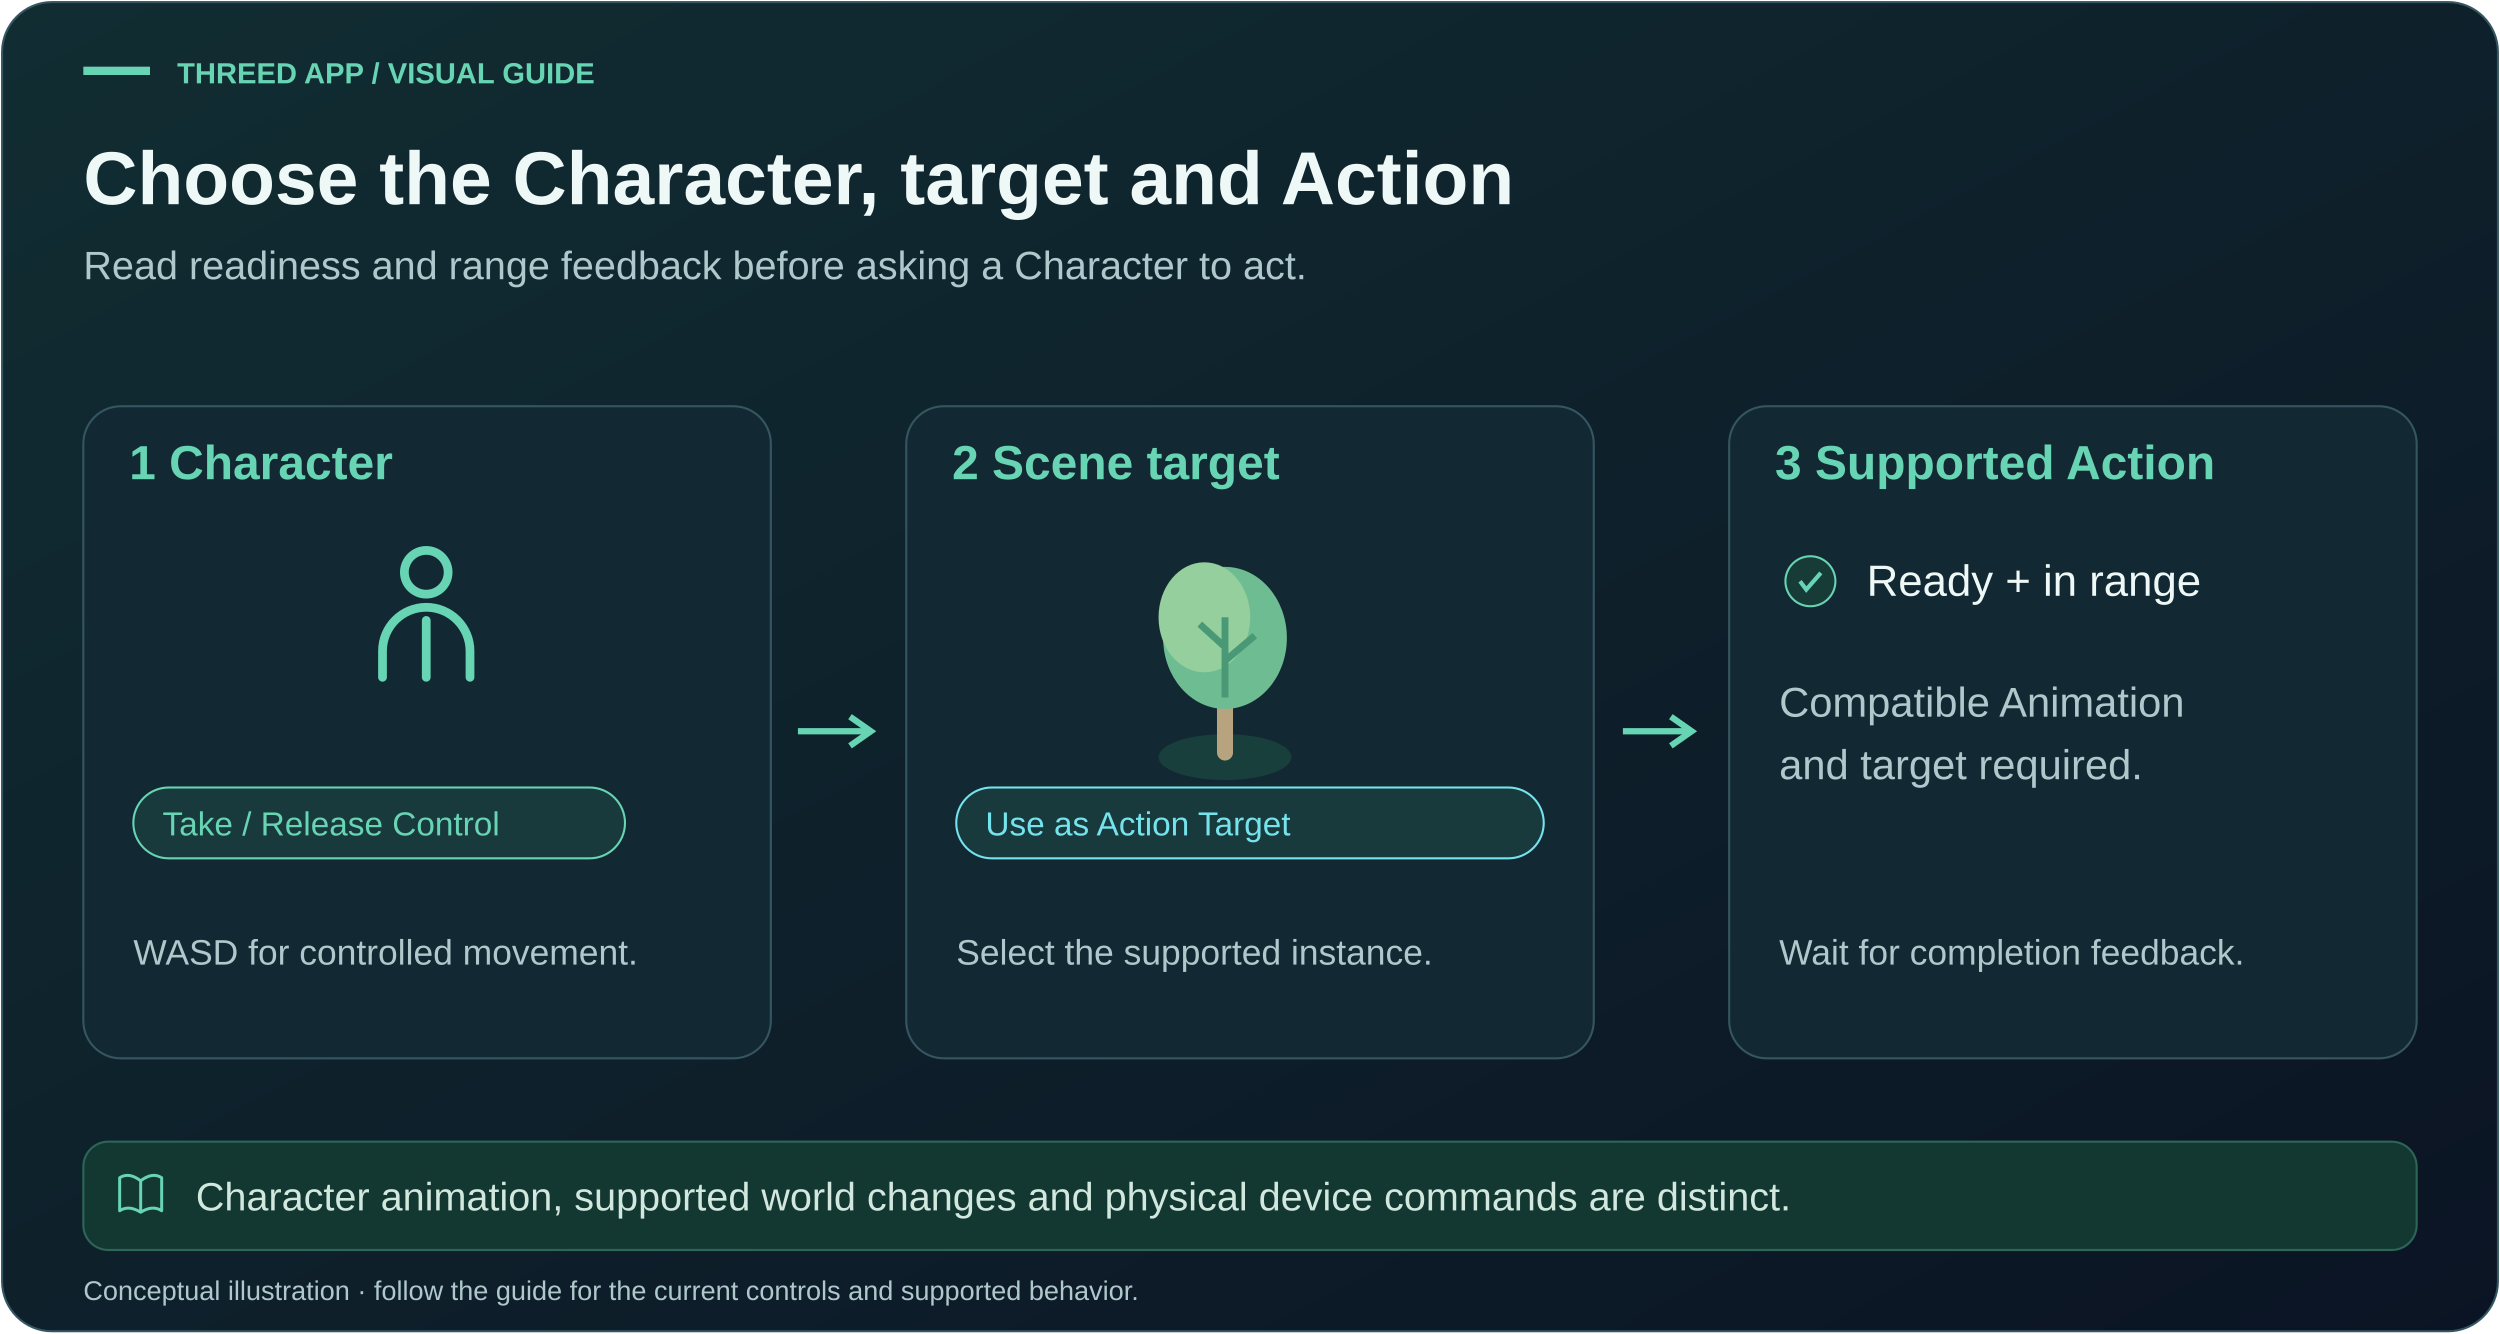
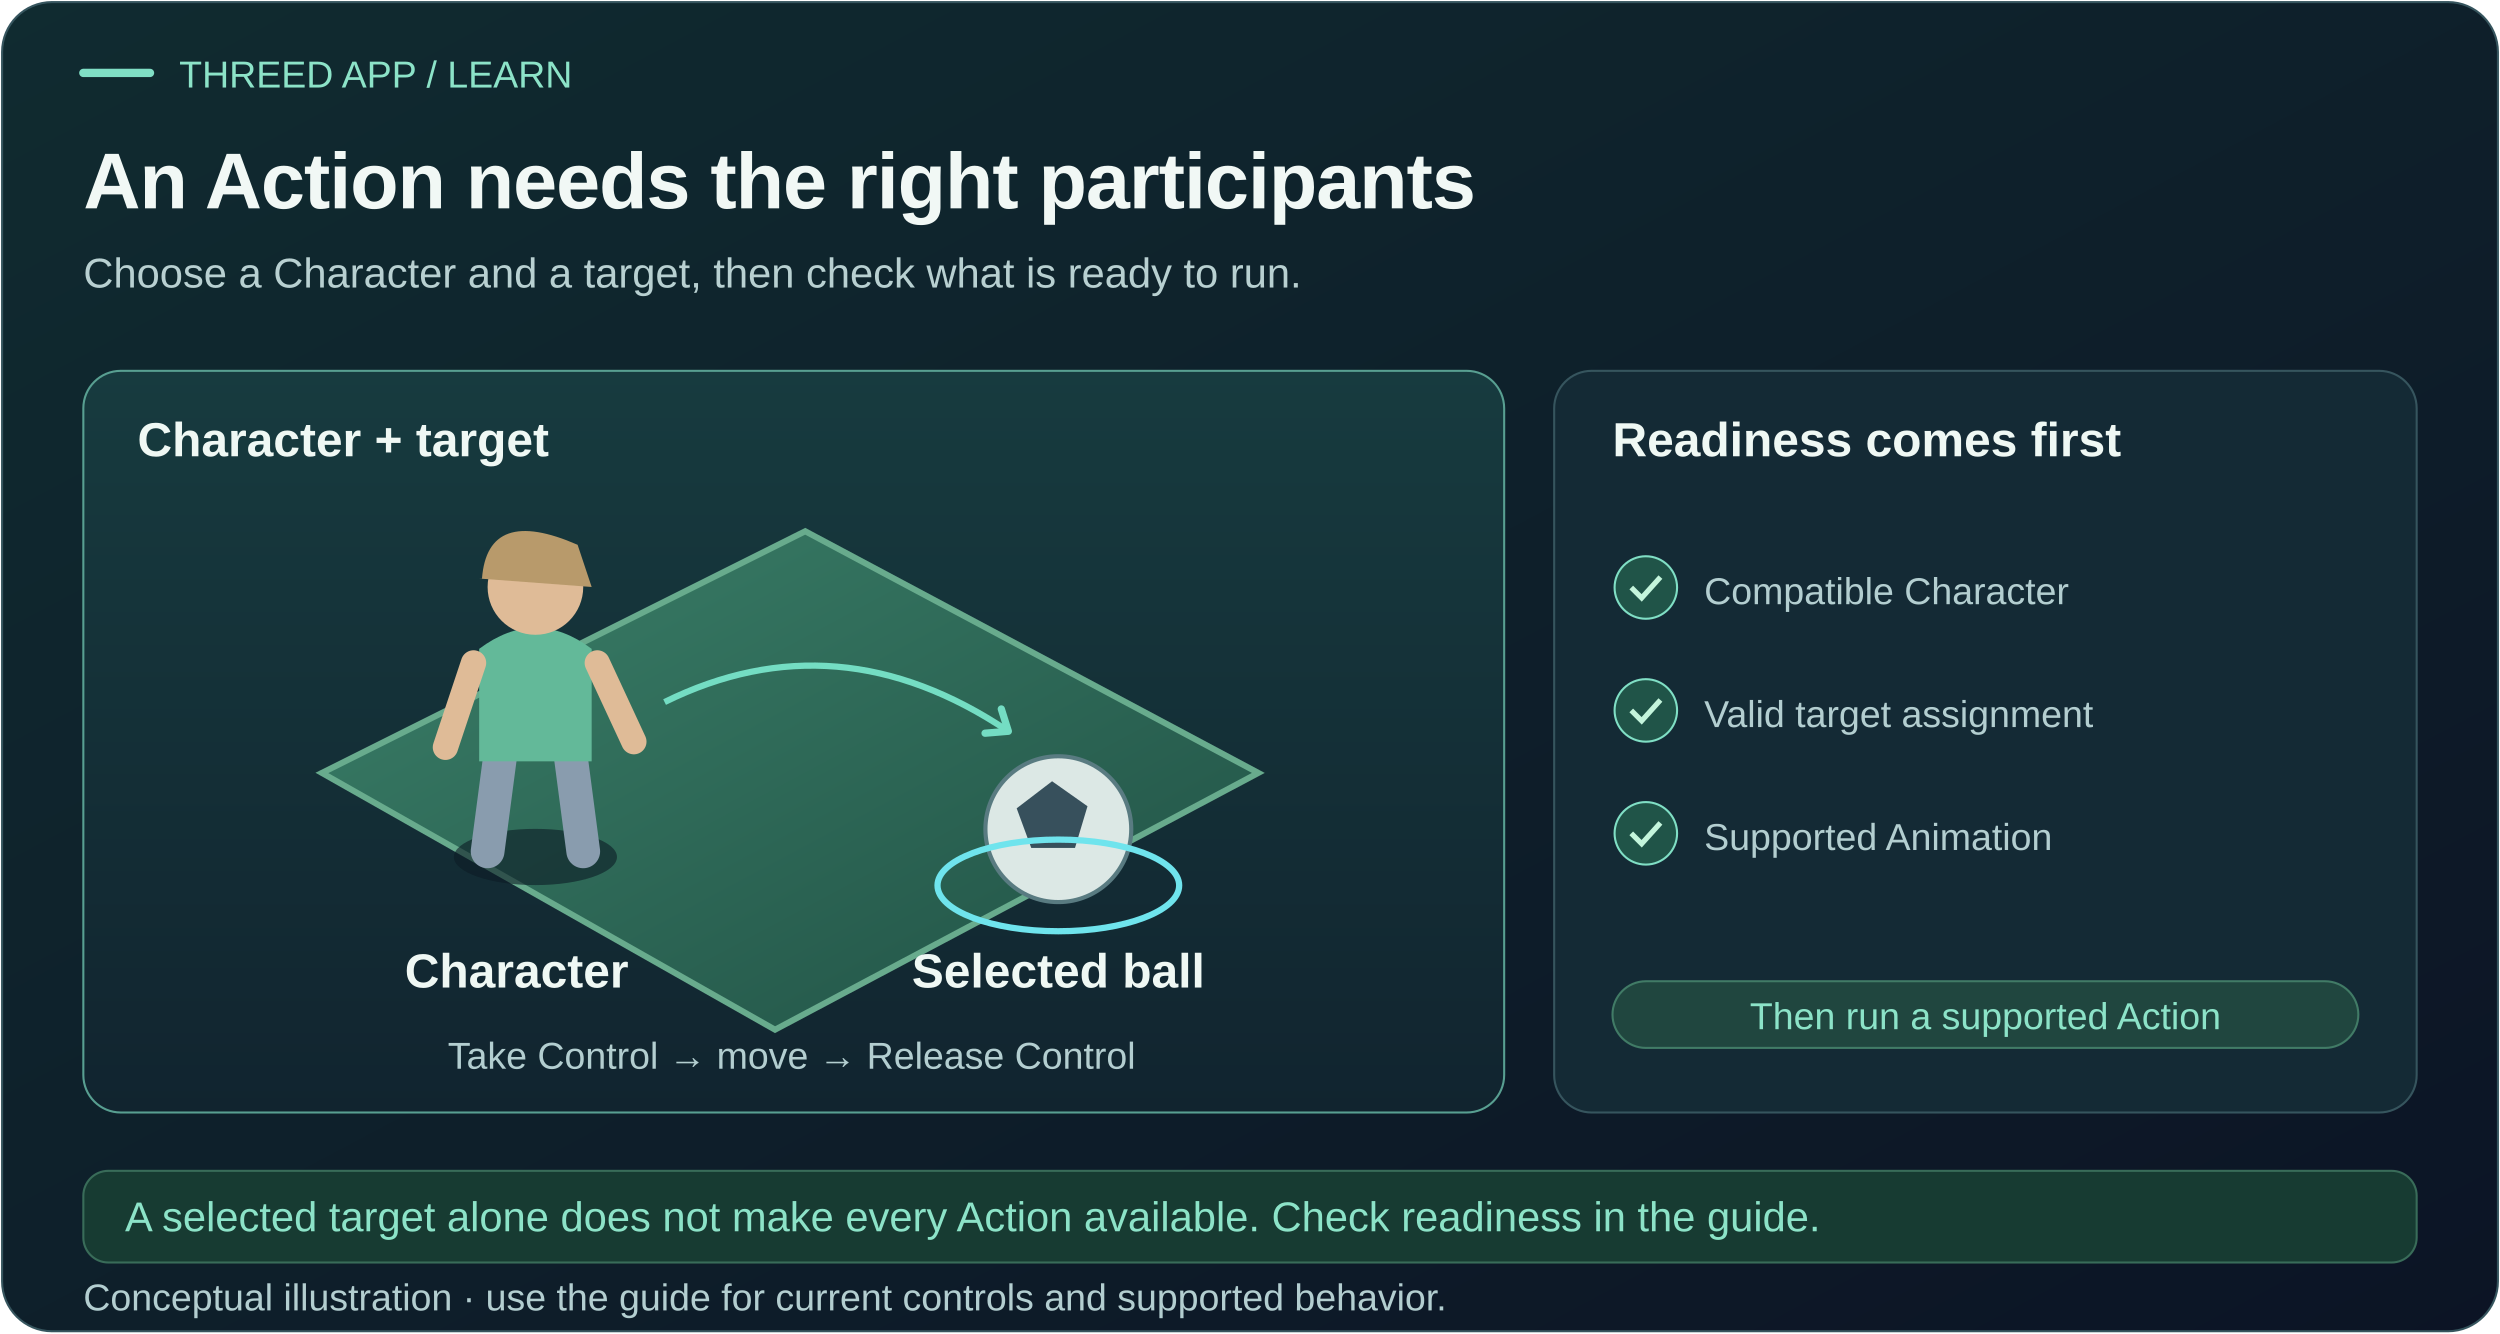
<svg xmlns="http://www.w3.org/2000/svg" width="1200" height="640" viewBox="0 0 1200 640" role="img" aria-labelledby="title description">
  <defs>
-     <linearGradient id="background" x2="1" y2="1">
-       <stop stop-color="#112d32" />
-       <stop offset="1" stop-color="#0b1424" />
+     <linearGradient id="background" x1="0" y1="0" x2="1" y2="1">
+       <stop stop-color="#102b30" />
+       <stop offset="1" stop-color="#0c1425" />
    </linearGradient>
-     <pattern id="grid" width="20" height="20" patternUnits="userSpaceOnUse">
-       <rect width="20" height="20" fill="#102331" />
-       <path d="M20 0H0V20" fill="none" stroke="#244552" stroke-width=".7" />
+     <linearGradient id="project" x1="0" y1="0" x2="0" y2="1">
+       <stop stop-color="#173b3f" />
+       <stop offset="1" stop-color="#11242f" />
+     </linearGradient>
+     <linearGradient id="ground" x1="0" y1="0" x2="1" y2="1">
+       <stop stop-color="#3b8069" />
+       <stop offset="1" stop-color="#205044" />
+     </linearGradient>
+     <pattern id="plan-grid" width="22" height="22" patternUnits="userSpaceOnUse">
+       <path d="M22 0H0V22" fill="none" stroke="#1e3e52" stroke-width="1" />
    </pattern>
+     <pattern id="scene-grid" width="44" height="44" patternUnits="userSpaceOnUse">
+       <path d="M44 0H0V44" fill="none" stroke="#438775" stroke-width="1" opacity=".24" />
+     </pattern>
+     <marker id="arrow" viewBox="0 0 12 12" refX="8" refY="6" markerWidth="7" markerHeight="7" orient="auto-start-reverse">
+       <path d="m3 2 5 4-5 4" fill="none" stroke="#74ddc3" stroke-width="2" stroke-linecap="round" stroke-linejoin="round" />
+     </marker>
+     <g id="tree">
+       <path d="M0 2V38" stroke="#b99569" stroke-width="7" stroke-linecap="round" />
+       <ellipse cx="3" cy="-4" rx="25" ry="29" fill="#68b78b" />
+       <ellipse cx="-9" cy="-12" rx="19" ry="23" fill="#92d39b" />
+       <path d="M0 5V-19M0-2l-10-8M0-8l11-8" fill="none" stroke="#438b65" stroke-width="3" stroke-linecap="round" />
+     </g>
+     <g id="bench">
+       <path d="M-23 7v17m40-22v17" stroke="#99b7b5" stroke-width="5" stroke-linecap="round" />
+       <path d="m-30-3 45-17 16 9-45 18z" fill="#d7af78" />
+       <path d="m-30-3 16 10v7L-30 4z" fill="#9c784e" />
+       <path d="m-27-17 43-16v10l-43 16z" fill="#e4bd88" />
+       <path d="m-25-8-2-17M17-23v-12" fill="none" stroke="#99b7b5" stroke-width="4" />
+     </g>
+     <g id="house">
+       <path d="m-68-4 78 42v76l-78-42z" fill="#d2e4da" />
+       <path d="m10 38 88-47v76l-88 47z" fill="#8fb5ac" />
+       <path d="m-68-4 39-23 39 65z" fill="#e4eee7" />
+       <path d="m-31-29 96-51 45 69-96 51z" fill="#354b60" />
+       <path d="m-76-8 96-51 45-21-96 51z" fill="#547285" />
+       <path d="m-31-29 96-51m-96 51 45 69" fill="none" stroke="#718b99" stroke-width="2" />
+       <path d="m-18 48 18 10v48l-18-10z" fill="#406767" />
+       <path d="m-51 22 23 13v24l-23-13z" fill="#2c686e" stroke="#edf5ed" stroke-width="4" />
+       <path d="m36 39 32-17v28L36 67z" fill="#2c686e" stroke="#dbece2" stroke-width="4" />
+       <path d="m52 30 0 28M36 53l32-17" fill="none" stroke="#dbece2" stroke-width="3" />
+     </g>
+     <g id="plan">
+       <rect x="-139" y="-91" width="278" height="182" rx="8" fill="#102331" stroke="#36576a" />
+       <rect x="-139" y="-91" width="278" height="182" rx="8" fill="url(#plan-grid)" />
+       <path d="M-105-61H105V61H40M-5 61H-105V-61" fill="none" stroke="#d2e7dc" stroke-width="5" />
+       <path d="M-5 61V16a45 45 0 0 1 45 45" fill="none" stroke="#80dfc5" stroke-width="2" />
+       <path d="M30-61H77" stroke="#6ee5ed" stroke-width="7" />
+       <path d="M-105-61H105" stroke="#6ee5ed" stroke-width="3" />
+       <circle cx="-105" cy="-61" r="5" fill="#6ee5ed" />
+       <circle cx="105" cy="-61" r="5" fill="#6ee5ed" />
+     </g>
+     <g id="room">
+       <path d="m-130 40 130-75 130 75-130 75z" fill="#bca47e" stroke="#d2ba95" />
+       <path d="M-130 40V-70L0-145V-35z" fill="#d0e5dc" />
+       <path d="M0-145 130-70V40L0-35z" fill="#8eb5a9" />
+       <path d="m-100-59 59-34v53l-59 34z" fill="#24666b" stroke="#edf8f0" stroke-width="5" />
+       <path d="m-70-76 0 54m-30-10 59-34" fill="none" stroke="#edf8f0" stroke-width="3" />
+       <path d="m74-19 35 20v53L74 34z" fill="#315a59" stroke="#e2eee5" stroke-width="4" />
+       <path d="m-130 40 130 75 130-75" fill="none" stroke="#7be3ce" stroke-width="4" />
+     </g>
+     <g id="map">
+       <rect x="-135" y="-83" width="270" height="166" rx="10" fill="#285345" stroke="#6fae87" />
+       <path d="M-124-70h62v58h-62zm179 18h66v65H55zM-109 36h99v32h-99zM38 42h72v29H38z" fill="#406d50" stroke="#74986a" />
+       <path d="M-127 11H127M10-83V83" stroke="#bda67b" stroke-width="15" />
+       <path d="M-127 11H127M10-83V83" stroke="#e0cba4" stroke-width="2" stroke-dasharray="8 8" />
+       <circle cx="-39" cy="-31" r="14" fill="#77d6bc" stroke="#d3f3e5" stroke-width="2" />
+       <path d="m-47-29 8 16 8-16" fill="#77d6bc" />
+     </g>
+     <g id="person">
+       <ellipse cy="61" rx="29" ry="10" fill="#0b1b24" opacity=".6" />
+       <path d="m-12 21-5 38m29-38 5 38" fill="none" stroke="#899cae" stroke-width="12" stroke-linecap="round" />
+       <path d="M-20-13q20-15 40 0v40h-40z" fill="#63b999" />
+       <path d="m-22-8-10 30m54-30 13 28" fill="none" stroke="#dfbb97" stroke-width="9" stroke-linecap="round" />
+       <circle cy="-35" r="17" fill="#dfbb97" />
+       <path d="M-19-38q2-26 34-12l5 15-40-3z" fill="#b89a6b" />
+     </g>
+     <g id="save" fill="none" stroke="#9de5ca" stroke-width="4" stroke-linejoin="round">
+       <path d="M-34-40h50l18 18v62h-68zM-20-40v24H12v-24M-20 40V7h40v33" />
+     </g>
+     <g id="file">
+       <path d="M-32-43h42l22 22v64h-64z" fill="#1b3b46" stroke="#8acdbd" stroke-width="3" />
+       <path d="M10-43v22h22M-18-5h35M-18 9h35M-18 23H6" fill="none" stroke="#8acdbd" stroke-width="3" />
+     </g>
+     <g id="album">
+       <rect x="-68" y="-68" width="136" height="136" rx="8" fill="#264a4d" stroke="#80c4ad" stroke-width="2" />
+       <circle r="53" fill="#0d202a" stroke="#598b83" stroke-width="3" />
+       <circle r="39" fill="none" stroke="#375a60" />
+       <circle r="28" fill="none" stroke="#375a60" />
+       <circle r="18" fill="#d6b16d" />
+       <circle r="5" fill="#18343b" />
+       <path d="m-60-45 21-15m79 113 20-16" stroke="#80dfc5" stroke-width="3" />
+     </g>
+     <g id="lock" fill="none" stroke="#efb6a7" stroke-width="4" stroke-linejoin="round">
+       <rect x="-25" y="-7" width="50" height="42" rx="7" />
+       <path d="M-16-7v-17a16 16 0 0 1 32 0v17M0 8v12" />
+     </g>
+     <style>
+  text { font-family: "Segoe UI", Arial, sans-serif; }
+  .title { fill: #f1f8f5; font-size: 38px; font-weight: 700; letter-spacing: -.5px; }
+  .heading { fill: #eff8f4; font-size: 23px; font-weight: 600; }
+  .body { fill: #b8d0d1; font-size: 20px; }
+  .small { fill: #b3ced0; font-size: 18px; }
+  .accent { fill: #8ce3c8; }
+  .value { fill: #e8f7ee; font-size: 30px; font-weight: 600; }
+ </style>
  </defs>
-   <g font-family="Segoe UI, Arial, sans-serif">
-     <rect x="1" y="1" width="1198" height="638" rx="24" fill="url(#background)" stroke="#355661" />
-     <path d="M40 34L72 34" fill="none" stroke="#67d4b3" stroke-width="4" />
-     <text x="85" y="40" fill="#67d4b3" font-size="14" font-weight="600">THREED APP / VISUAL GUIDE</text>
-     <text x="40" y="98" fill="#eef8f6" font-size="36" font-weight="700">Choose the Character, target and Action</text>
-     <text x="40" y="134" fill="#afc8cb" font-size="19" font-weight="400">Read readiness and range feedback before asking a Character to act.</text>
-     <rect x="40" y="195" width="330" height="313" rx="18" fill="#122832" stroke="#355661" />
-     <text x="62" y="230" fill="#67d4b3" font-size="23" font-weight="600">1  Character</text>
-     <g transform="translate(171 260) scale(2.1)">
-       <g fill="none" stroke="#67d4b3" stroke-width="2" stroke-linecap="round" stroke-linejoin="round">
-         <circle cx="16" cy="7" r="5" />
-         <path d="M6 31v-6a10 10 0 0 1 20 0v6M16 18v13" />
-       </g>
-     </g>
-     <rect x="64" y="378" width="236" height="34" rx="17" fill="#183a3c" stroke="#67d4b3" />
-     <text x="78" y="401" fill="#67d4b3" font-size="16" font-weight="400">Take / Release Control</text>
-     <text x="64" y="463" fill="#afc8cb" font-size="17" font-weight="400">WASD for controlled movement.</text>
-     <path d="M383 351L418 351" fill="none" stroke="#67d4b3" stroke-width="3" />
-     <path d="m408 344 10 7-10 7" fill="none" stroke="#67d4b3" stroke-width="3" />
-     <rect x="435" y="195" width="330" height="313" rx="18" fill="#122832" stroke="#355661" />
-     <text x="457" y="230" fill="#67d4b3" font-size="23" font-weight="600">2  Scene target</text>
-     <g transform="translate(588 326) scale(1.1)">
-       <ellipse cy="34" rx="29" ry="10" fill="#183f3c" />
-       <path d="M0 32V-17" stroke="#b7a47e" stroke-width="7" stroke-linecap="round" />
-       <ellipse cy="-18" rx="27" ry="31" fill="#6ebc92" />
-       <ellipse cx="-9" cy="-27" rx="20" ry="24" fill="#95cf9d" />
-       <path d="M0 8v-35m0 13-11-10M0-8l13-11" stroke="#4a9976" stroke-width="3" fill="none" />
-     </g>
-     <rect x="459" y="378" width="282" height="34" rx="17" fill="#183a3c" stroke="#75e3ed" />
-     <text x="473" y="401" fill="#75e3ed" font-size="16" font-weight="400">Use as Action Target</text>
-     <text x="459" y="463" fill="#afc8cb" font-size="17" font-weight="400">Select the supported instance.</text>
-     <path d="M779 351L812 351" fill="none" stroke="#67d4b3" stroke-width="3" />
-     <path d="m802 344 10 7-10 7" fill="none" stroke="#67d4b3" stroke-width="3" />
-     <rect x="830" y="195" width="330" height="313" rx="18" fill="#122832" stroke="#355661" />
-     <text x="852" y="230" fill="#67d4b3" font-size="23" font-weight="600">3  Supported Action</text>
-     <circle cx="869" cy="279" r="12" fill="#173c38" stroke="#67d4b3" />
-     <path d="m864 279 3 4 7-8" fill="none" stroke="#67d4b3" stroke-width="2" />
-     <text x="896" y="286" fill="#eef8f6" font-size="21" font-weight="400">Ready + in range</text>
-     <text x="854" y="344" fill="#afc8cb" font-size="20" font-weight="400">Compatible Animation</text>
-     <text x="854" y="374" fill="#afc8cb" font-size="20" font-weight="400">and target required.</text>
-     <text x="854" y="463" fill="#afc8cb" font-size="17" font-weight="400">Wait for completion feedback.</text>
-     <rect x="40" y="548" width="1120" height="52" rx="12" fill="#123831" stroke="#2d6557" />
-     <g transform="translate(56 561) scale(0.72)">
-       <g fill="none" stroke="#67d4b3" stroke-width="2" stroke-linecap="round" stroke-linejoin="round">
-         <path d="M16 8Q8 2 2 6v22q6-4 14 1 8-5 14-1V6q-6-4-14 2v21" />
-       </g>
-     </g>
-     <text x="94" y="581" fill="#d2e8df" font-size="19" font-weight="400">Character animation, supported world changes and physical device commands are distinct.</text>
-     <text x="40" y="624" fill="#afc8cb" font-size="13" font-weight="400">Conceptual illustration · follow the guide for the current controls and supported behavior.</text>
+   <rect x="1" y="1" width="1198" height="638" rx="24" fill="url(#background)" stroke="#36555e" />
+   <path d="M40 35h32" stroke="#80dfc5" stroke-width="4" stroke-linecap="round" />
+   <text x="86" y="42" class="small accent" text-anchor="start">THREED APP / LEARN</text>
+   <text x="40" y="100" class="title" text-anchor="start">An Action needs the right participants</text>
+   <text x="40" y="138" class="body" text-anchor="start">Choose a Character and a target, then check what is ready to run.</text>
+   <rect x="40" y="178" width="682" height="356" rx="18" fill="url(#project)" stroke="#589f91" />
+   <text x="66" y="219" class="heading" text-anchor="start">Character + target</text>
+   <g transform="translate(372 371) scale(1.45)">
+     <path d="m-150 0 160-80 150 80-160 85z" fill="url(#ground)" stroke="#68ab8d" stroke-width="2" />
  </g>
+   <g transform="translate(257 329) scale(1.35)">
+     <use href="#person" />
+   </g>
+   <circle cx="508" cy="398" r="35" fill="#dce8e5" stroke="#597b81" stroke-width="2" />
+   <path d="m505 375 17 12-6 20h-21l-7-19z" fill="#37505c" />
+   <ellipse cx="508" cy="425" rx="58" ry="22" fill="none" stroke="#6fe4ed" stroke-width="3" />
+   <path d="M319 337Q402 296 484 351" fill="none" stroke="#74ddc3" stroke-width="3" marker-end="url(#arrow)" />
+   <text x="248" y="474" class="heading" text-anchor="middle">Character</text>
+   <text x="508" y="474" class="heading" text-anchor="middle">Selected ball</text>
+   <text x="380" y="513" class="small" text-anchor="middle">Take Control → move → Release Control</text>
+   <rect x="746" y="178" width="414" height="356" rx="18" fill="#142a35" stroke="#36555e" />
+   <text x="774" y="219" class="heading" text-anchor="start">Readiness comes first</text>
+   <circle cx="790" cy="282" r="15" fill="#205448" stroke="#80dfc5" />
+   <path d="m783 282 5 5 9-10" fill="none" stroke="#c4f5dc" stroke-width="2.5" />
+   <text x="818" y="290" class="small" text-anchor="start">Compatible Character</text>
+   <circle cx="790" cy="341" r="15" fill="#205448" stroke="#80dfc5" />
+   <path d="m783 341 5 5 9-10" fill="none" stroke="#c4f5dc" stroke-width="2.5" />
+   <text x="818" y="349" class="small" text-anchor="start">Valid target assignment</text>
+   <circle cx="790" cy="400" r="15" fill="#205448" stroke="#80dfc5" />
+   <path d="m783 400 5 5 9-10" fill="none" stroke="#c4f5dc" stroke-width="2.5" />
+   <text x="818" y="408" class="small" text-anchor="start">Supported Animation</text>
+   <rect x="774" y="471" width="358" height="32" rx="16" fill="#20463f" stroke="#417b66" />
+   <text x="953" y="494" class="small accent" text-anchor="middle">Then run a supported Action</text>
+   <rect x="40" y="562" width="1120" height="44" rx="12" fill="#173b32" stroke="#396c59" />
+   <text x="60" y="591" class="body accent" text-anchor="start">A selected target alone does not make every Action available. Check readiness in the guide.</text>
+   <text x="40" y="629" class="small" text-anchor="start">Conceptual illustration · use the guide for current controls and supported behavior.</text>
</svg>
